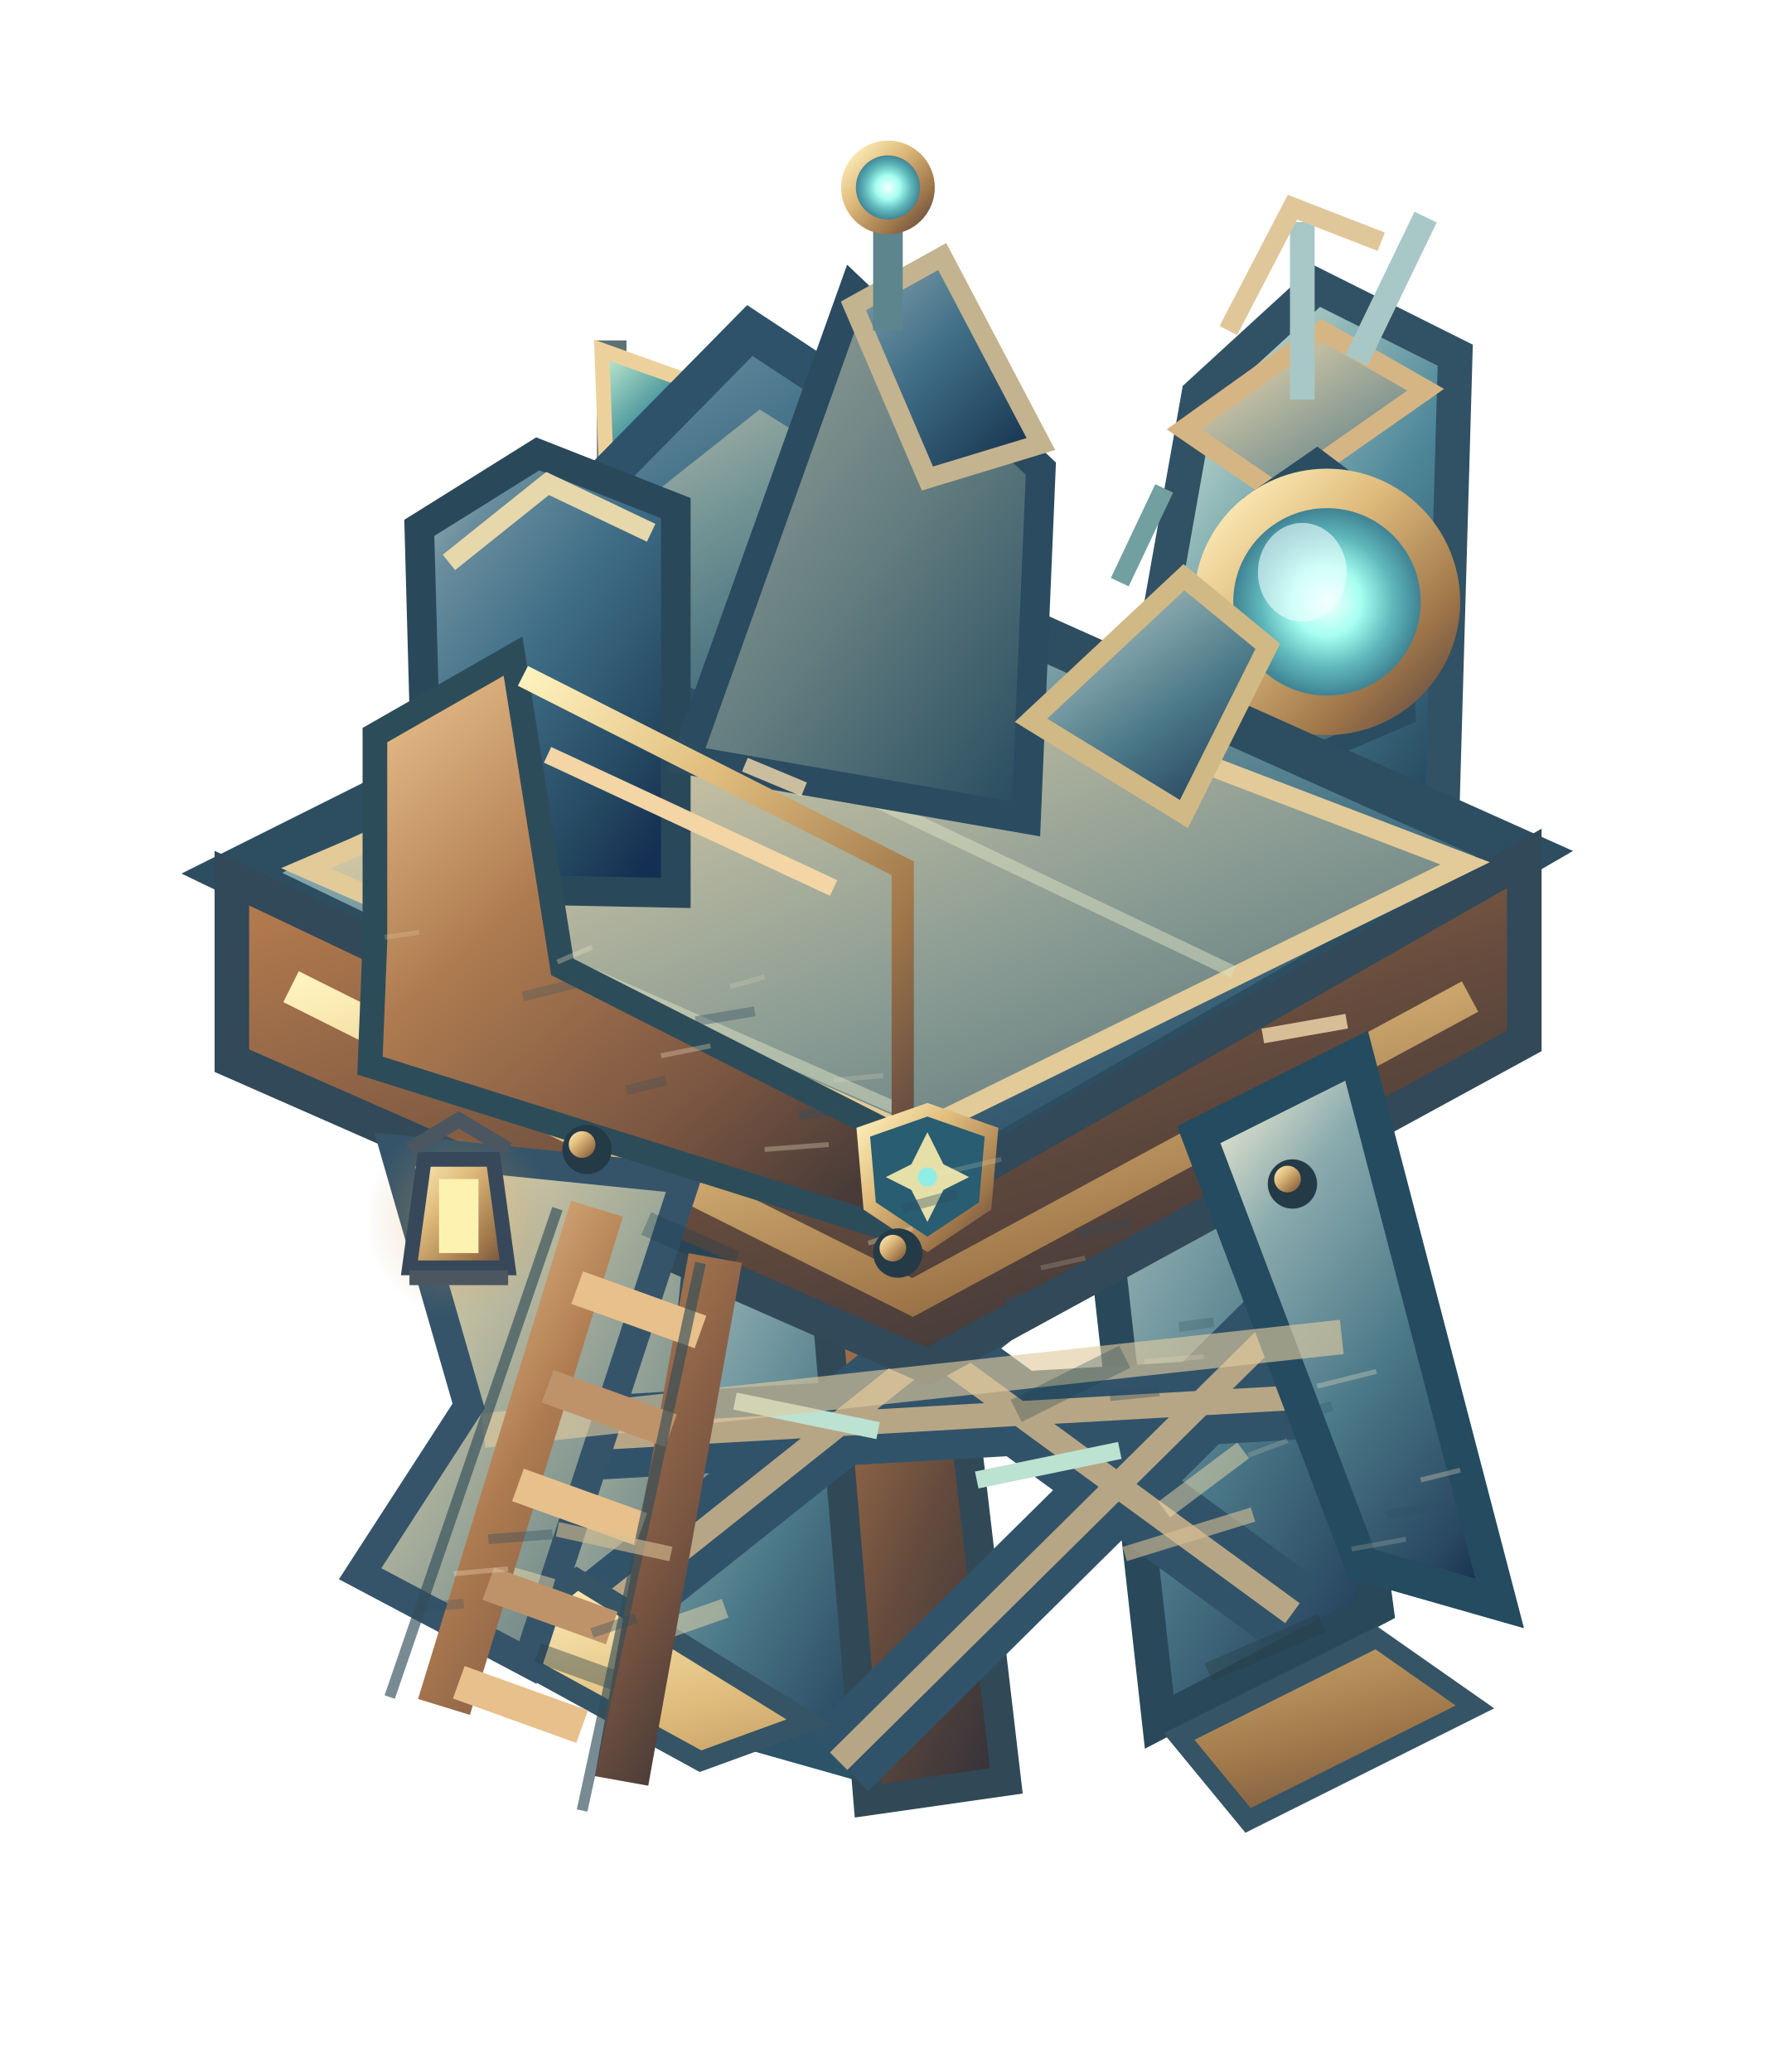
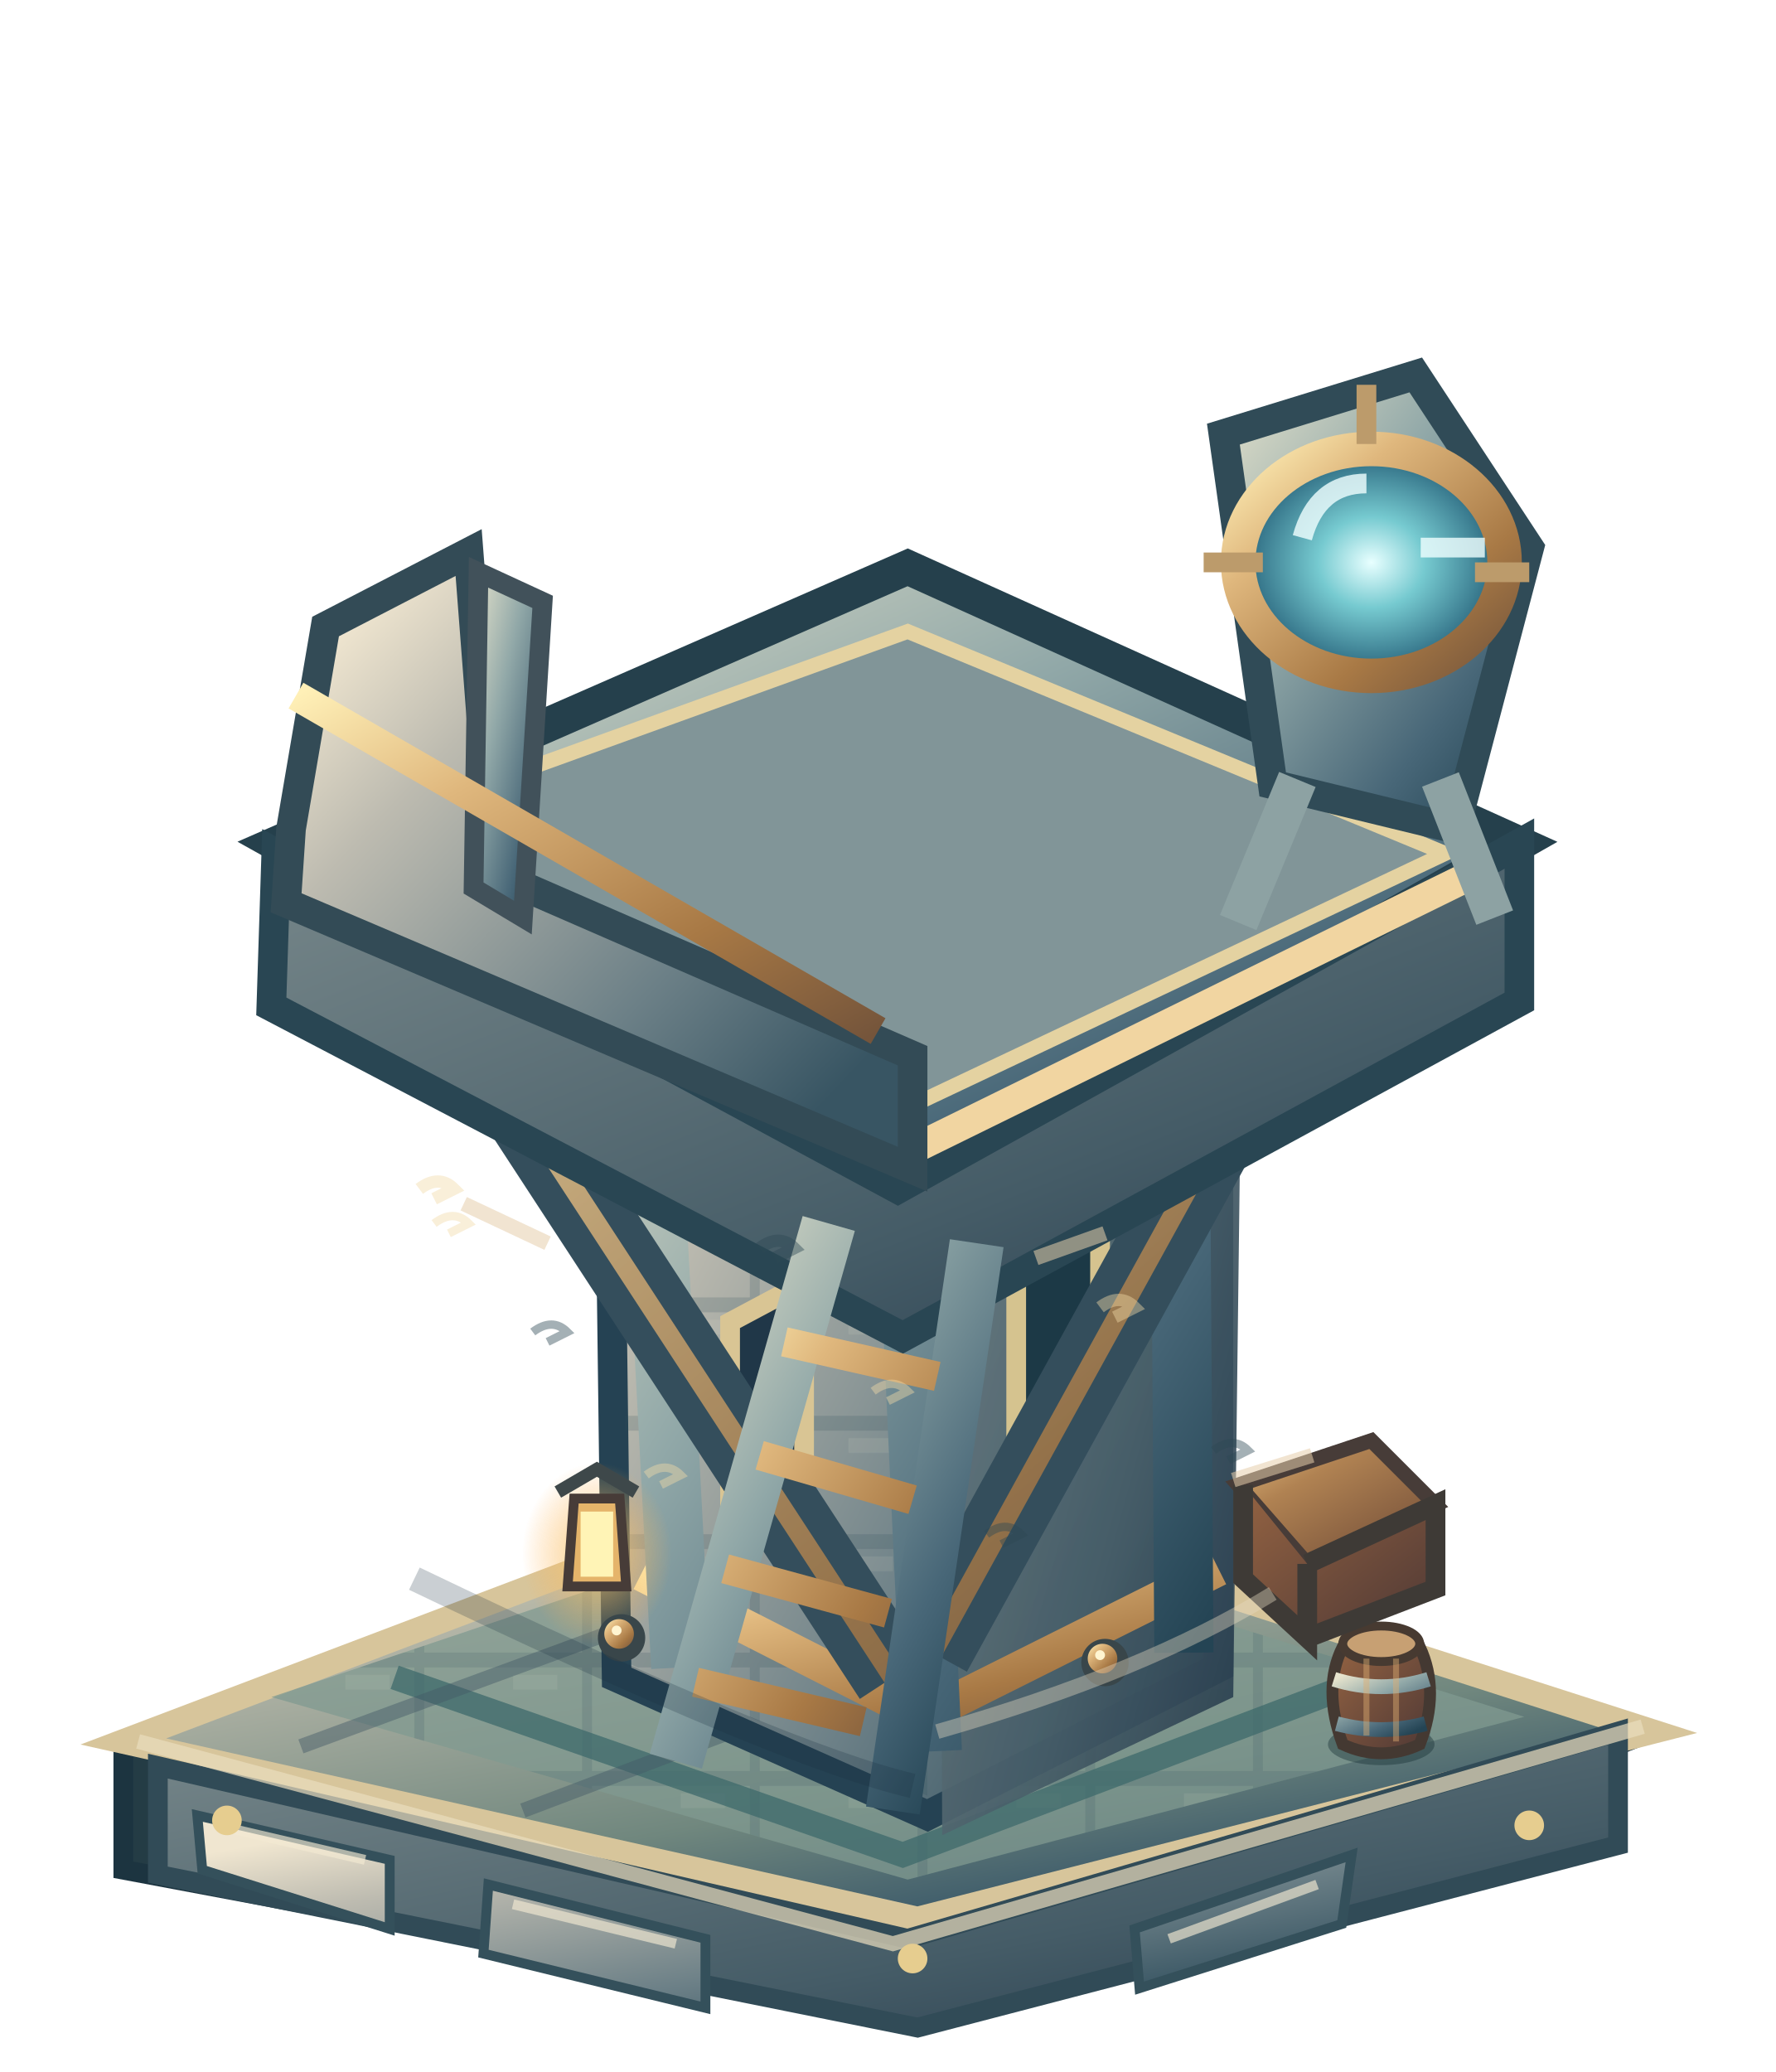
- <svg xmlns="http://www.w3.org/2000/svg" width="360" height="420" viewBox="0 0 360 420" role="img" aria-label="T07 Torre 2 estructura sin rifle para operador P06">
+ <svg xmlns="http://www.w3.org/2000/svg" width="360" height="420" viewBox="0 0 360 420" role="img" aria-label="Francotirador II — Vigía Veterano">
  <defs>
-     <linearGradient id="mStone" x1="0" y1="0" x2=".95" y2="1">
-       <stop stop-color="#fff2cb" />
-       <stop offset=".22" stop-color="#d4c9a6" />
-       <stop offset=".64" stop-color="#899b93" />
-       <stop offset="1" stop-color="#526d74" />
+     <linearGradient id="stone" x1=".1" x2=".9" y1=".1" y2=".85">
+       <stop stop-color="#f0e6d0" />
+       <stop offset=".24" stop-color="#bdbbb0" />
+       <stop offset=".7" stop-color="#6c8087" />
+       <stop offset="1" stop-color="#385563" />
    </linearGradient>
-     <linearGradient id="sideStone" x1="0" y1="0" x2=".92" y2="1">
-       <stop stop-color="#9fa89d" />
-       <stop offset=".55" stop-color="#627c7f" />
-       <stop offset="1" stop-color="#284d60" />
+     <linearGradient id="stoneDark" x1="0" x2="1" y1="0" y2="1">
+       <stop stop-color="#77878a" />
+       <stop offset=".65" stop-color="#455c67" />
+       <stop offset="1" stop-color="#263a4b" />
    </linearGradient>
-     <linearGradient id="iron" x1=".2" y1="0" x2=".9" y2="1">
-       <stop stop-color="#e8e8d1" />
-       <stop offset=".22" stop-color="#8babae" />
-       <stop offset=".57" stop-color="#4b7888" />
-       <stop offset=".89" stop-color="#294861" />
-       <stop offset="1" stop-color="#172f4e" />
+     <linearGradient id="timber" x1=".05" x2=".95" y1="0" y2="1">
+       <stop stop-color="#e1b77b" />
+       <stop offset=".32" stop-color="#b08252" />
+       <stop offset="1" stop-color="#6d4936" />
    </linearGradient>
-     <linearGradient id="wood" x1="0" y1="0" x2=".8" y2="1">
-       <stop stop-color="#f0c892" />
-       <stop offset=".4" stop-color="#ae7b50" />
-       <stop offset=".78" stop-color="#785441" />
-       <stop offset="1" stop-color="#493c38" />
+     <linearGradient id="timberSide" x1="0" x2="1" y1="0" y2="1">
+       <stop stop-color="#946342" />
+       <stop offset="1" stop-color="#4e3835" />
    </linearGradient>
-     <linearGradient id="woodShade" x1="0" y1="0" x2=".8" y2="1">
-       <stop stop-color="#bd8050" />
-       <stop offset=".6" stop-color="#654b3d" />
-       <stop offset="1" stop-color="#39353a" />
+     <linearGradient id="roof" x1=".05" x2=".85" y1="0" y2="1">
+       <stop stop-color="#82afb3" />
+       <stop offset=".3" stop-color="#477894" />
+       <stop offset=".72" stop-color="#315572" />
+       <stop offset="1" stop-color="#192f4b" />
    </linearGradient>
-     <linearGradient id="roof" x1="0" y1="0" x2=".8" y2="1">
-       <stop stop-color="#aec3b8" />
-       <stop offset=".2" stop-color="#698d9d" />
-       <stop offset=".47" stop-color="#416f88" />
-       <stop offset=".84" stop-color="#244760" />
-       <stop offset="1" stop-color="#152f52" />
+     <linearGradient id="bronze" x1="0" x2="1" y1="0" y2="1">
+       <stop stop-color="#fff0b7" />
+       <stop offset=".28" stop-color="#dfb77d" />
+       <stop offset=".7" stop-color="#a87945" />
+       <stop offset="1" stop-color="#75553b" />
    </linearGradient>
-     <linearGradient id="canvas" x1=".2" y1="0" x2="1" y2="1">
-       <stop stop-color="#e6d8b6" />
-       <stop offset=".38" stop-color="#8da99d" />
-       <stop offset=".86" stop-color="#3d7183" />
-       <stop offset="1" stop-color="#2c4b65" />
+     <linearGradient id="steel" x1="0" x2=".9" y1="0" y2="1">
+       <stop stop-color="#e7e4cd" />
+       <stop offset=".4" stop-color="#91a8a8" />
+       <stop offset=".77" stop-color="#486778" />
+       <stop offset="1" stop-color="#244454" />
    </linearGradient>
-     <linearGradient id="brass" x1="0" y1="0" x2="1" y2="1">
-       <stop stop-color="#fff2bd" />
-       <stop offset=".36" stop-color="#e0bc7d" />
-       <stop offset=".77" stop-color="#9e7649" />
-       <stop offset="1" stop-color="#664c41" />
+     <linearGradient id="cloth" x1=".1" x2=".8" y1=".1" y2=".9">
+       <stop stop-color="#498bb0" />
+       <stop offset=".48" stop-color="#255779" />
+       <stop offset="1" stop-color="#173e69" />
    </linearGradient>
-     <radialGradient id="optic">
-       <stop stop-color="#f5ffff" />
-       <stop offset=".3" stop-color="#a6fff1" />
-       <stop offset=".58" stop-color="#60b8bb" />
-       <stop offset="1" stop-color="#285d79" />
+     <radialGradient id="amber">
+       <stop stop-color="#fff8ca" stop-opacity=".98" />
+       <stop offset=".3" stop-color="#f9c36a" stop-opacity=".82" />
+       <stop offset="1" stop-color="#ffaf4f" stop-opacity="0" />
    </radialGradient>
-     <radialGradient id="light">
-       <stop stop-color="#ffeabb" stop-opacity=".85" />
-       <stop offset=".5" stop-color="#e1ac55" stop-opacity=".28" />
-       <stop offset="1" stop-color="#b48e50" stop-opacity="0" />
+     <radialGradient id="teal">
+       <stop stop-color="#e8ffff" />
+       <stop offset=".4" stop-color="#76cad0" />
+       <stop offset="1" stop-color="#255f78" />
    </radialGradient>
-     <pattern id="grain" width="20" height="16" patternUnits="userSpaceOnUse">
-       <path d="M1 5q7-3 14-2M-2 14q9-2 15-1" fill="none" stroke="#ffe1af" stroke-width="1.1" opacity=".21" />
-     </pattern>
-     <filter id="soft">
+     <filter id="blur">
      <feGaussianBlur stdDeviation="5" />
    </filter>
+     <pattern id="shingles" width="26" height="21" patternUnits="userSpaceOnUse">
+       <path d="M0 1H26M0 21H26M13 1V21" stroke="#d0c496" stroke-opacity=".22" stroke-width="2" />
+       <path d="M0 18H26" stroke="#172d4a" stroke-opacity=".46" stroke-width="4" />
+     </pattern>
+     <pattern id="masonry" width="34" height="24" patternUnits="userSpaceOnUse">
+       <path d="M0 1H34M0 24H34M17 1V24" stroke="#2c4957" stroke-width="2" opacity=".34" />
+       <path d="M2 5h9" stroke="#fff8df" stroke-width="3" opacity=".16" />
+     </pattern>
+     <linearGradient id="t04-fund-top" x1="0" y1="0" x2=".6" y2="1">
+       <stop stop-color="#f3e6bb" />
+       <stop offset=".36" stop-color="#b2b4a6" />
+       <stop offset=".75" stop-color="#70877e" />
+       <stop offset="1" stop-color="#355467" />
+     </linearGradient>
+     <linearGradient id="t04-steel" x1="0" y1=".1" x2=".9" y2="1">
+       <stop stop-color="#c9e2d6" />
+       <stop offset=".26" stop-color="#8ca9b1" />
+       <stop offset=".72" stop-color="#406276" />
+       <stop offset="1" stop-color="#183c58" />
+     </linearGradient>
+     <linearGradient id="t04-gold" x1="0" y1="0" x2="1" y2="1">
+       <stop stop-color="#fff0bb" />
+       <stop offset=".48" stop-color="#d4ab70" />
+       <stop offset="1" stop-color="#845737" />
+     </linearGradient>
+     <radialGradient id="t04-paint-light">
+       <stop stop-color="#fff3b0" stop-opacity=".55" />
+       <stop offset=".47" stop-color="#edb76e" stop-opacity=".18" />
+       <stop offset="1" stop-color="#d9ad60" stop-opacity="0" />
+     </radialGradient>
  </defs>
-   <defs>
-     <linearGradient id="t06Flag" x1="0" y1="0" x2="1" y2="1">
-       <stop stop-color="#c9f2d6" />
-       <stop offset=".45" stop-color="#3c8c95" />
-       <stop offset="1" stop-color="#205170" />
-     </linearGradient>
-     <linearGradient id="t06Arm" x1="0" y1="0" x2=".8" y2="1">
-       <stop stop-color="#f6e6ba" />
-       <stop offset=".23" stop-color="#b4d2c9" />
-       <stop offset=".6" stop-color="#4e8799" />
-       <stop offset="1" stop-color="#24465c" />
-     </linearGradient>
-     <radialGradient id="t06Glow">
-       <stop stop-color="#ffffff" />
-       <stop offset=".25" stop-color="#b8fff0" />
-       <stop offset=".6" stop-color="#4da9a9" stop-opacity=".8" />
-       <stop offset="1" stop-color="#266e84" stop-opacity="0" />
-     </radialGradient>
-     <pattern id="t06Stone" width="33" height="28" patternUnits="userSpaceOnUse">
-       <path d="M0 0H33M0 28H33M15 0V28" fill="none" stroke="#395463" stroke-width="2.3" opacity=".36" />
-       <path d="M2 5l9-2M19 19l9-1" fill="none" stroke="#fff2cd" stroke-width="2.8" opacity=".17" />
-     </pattern>
-   </defs>
-   <g id="t06-sniper-backstructure" data-owned="T" data-operator-slot="P">
-     <g id="t06-heavy-tripod">
-       <path d="M110 217 145 223 133 348 100 331Z" fill="url(#mStone)" stroke="#2b4a5a" stroke-width="7" />
-       <path d="M145 223 179 234 185 361 132 346Z" fill="url(#iron)" stroke="#2d5368" stroke-width="6" />
-       <path d="M220 214 262 198 279 326 235 349Z" fill="url(#iron)" stroke="#29495b" stroke-width="7" />
-       <path d="M166 246 191 250 204 361 176 365Z" fill="url(#woodShade)" stroke="#314956" stroke-width="6" />
-       <path d="M113 334 235 237M262 327 132 232M170 357 259 269M111 292 268 283" stroke="#31536a" stroke-width="17" fill="none" />
-       <path d="M113 334 235 237M262 327 132 232M170 357 259 269M111 292 268 283" stroke="#d4b88b" stroke-width="5" opacity=".82" fill="none" />
-       <path d="M100 334 142 357 164 349 117 320ZM239 352 279 332 299 346 253 369Z" fill="url(#brass)" stroke="#355466" stroke-width="4" />
-       <path d="M149 284l29 6M198 300l29-6" stroke="#bce2d2" stroke-width="3.5" />
-     </g>
-     <g id="t06-veteran-observatory">
-       <path d="M230 153 243 80 267 58 295 72 292 177Z" fill="url(#t06Arm)" stroke="#315164" stroke-width="7" />
-       <path d="M240 87 268 67 289 79 259 100Z" fill="url(#mStone)" stroke="#d6b584" stroke-width="4" />
-       <path d="M254 102 267 93 283 105 285 145 257 157Z" fill="url(#sideStone)" stroke="#2a4d62" stroke-width="4" />
-       <ellipse cx="269" cy="122" rx="23" ry="23" fill="url(#optic)" stroke="url(#brass)" stroke-width="8" />
-       <ellipse cx="264" cy="116" rx="9" ry="10" fill="#f0ffff" opacity=".6" />
-       <path d="M264 81V45M275 73l14-29" stroke="#a7c8c6" stroke-width="5" />
-       <path d="M249 67 262 42 280 49" fill="none" stroke="#e0c799" stroke-width="4" />
-       <path d="M97 165V115l22-17 32 11v69" fill="url(#iron)" stroke="#2f5567" stroke-width="6" />
-       <path d="M97 117 121 101 152 112 127 128Z" fill="url(#roof)" stroke="#e1c897" stroke-width="4" />
-       <path d="M121 128V178" stroke="#d1b886" stroke-width="5" />
-       <path d="M124 96V69" stroke="#5d7175" stroke-width="6" />
-       <path d="M122 71 150 81l-27 17Z" fill="url(#t06Flag)" stroke="#edd19c" stroke-width="3" />
-       <path d="M126 115l37 15" stroke="#d0e9dc" stroke-width="3" />
-       <circle cx="250" cy="170" r="5" fill="#243a47" />
-       <circle cx="249" cy="169" r="2.7" fill="url(#brass)" />
-       <circle cx="287" cy="180" r="5" fill="#243a47" />
-       <circle cx="286" cy="179" r="2.7" fill="url(#brass)" />
-     </g>
-     <g id="t06-deck-l2">
-       <path d="M47 177 175 113 309 173 186 244Z" fill="url(#iron)" stroke="#2d4d60" stroke-width="9" />
-       <path d="M47 178 186 244 309 174V211L188 277 47 215Z" fill="url(#woodShade)" stroke="#314958" stroke-width="7" />
-       <path d="M62 176 174 128 297 175 185 230Z" fill="url(#mStone)" stroke="#e2ca99" stroke-width="4" />
-       <path d="M59 200 185 263 298 202" fill="none" stroke="url(#brass)" stroke-width="7" />
-       <path d="M80 180 187 227M141 145l109 52" stroke="#dce2c4" stroke-width="2.5" opacity=".5" />
-       <path d="M91 129 152 67 202 100 158 153Z" fill="url(#roof)" stroke="#2d5269" stroke-width="8" />
-       <path d="M101 125 154 83 189 105 155 145Z" fill="url(#canvas)" opacity=".64" />
-       <path d="M91 129 151 153 202 100" fill="none" stroke="url(#brass)" stroke-width="6" />
-       <path d="M95 130V183M203 102V146" stroke="url(#wood)" stroke-width="9" />
-     </g>
-     <g id="t07-architectural-silhouette-II">
-       <path d="M80 233 95 285 73 319 107 337 139 239Z" fill="url(#mStone)" stroke="#35546a" stroke-width="6" />
-       <path d="M243 230 276 317 304 325 275 214Z" fill="url(#iron)" stroke="#244b5f" stroke-width="7" />
-       <path d="M98 290 272 271" stroke="#e0cba0" stroke-width="7" opacity=".63" />
-       <path d="M87 180 85 107 109 92 137 103 137 181Z" fill="url(#roof)" stroke="#29495b" stroke-width="6" />
-       <path d="M91 114 111 98 132 108" stroke="#e6d8aa" stroke-width="4" fill="none" />
-       <path d="M139 154 173 59 211 95 208 166Z" fill="url(#sideStone)" stroke="#2a4b60" stroke-width="6" />
-       <path d="M173 62 191 52 211 90 188 97Z" fill="url(#roof)" stroke="#c3b38f" stroke-width="4" />
-       <path d="M180 67V42" stroke="#5d858d" stroke-width="6" />
-       <circle cx="180" cy="38" r="8" fill="url(#optic)" stroke="url(#brass)" stroke-width="3" />
-       <path d="M209 146 240 117 257 131 240 165Z" fill="url(#iron)" stroke="#d1b985" stroke-width="4" />
-       <path d="M227 118 236 99" stroke="#729f9f" stroke-width="4" />
-     </g>
-     <g id="t07-materials-volume">
-       <path d="M98 318l14 4m15 11 20-7M236 306l16-12" stroke="#f2ddac" stroke-width="4" opacity=".48" />
-       <path d="M131 248l18 8M206 286l22-11" stroke="#183d4c" stroke-width="5" opacity=".30" />
-       <path d="M97 195 114 200M151 155l12 5M256 210l17-3" stroke="#f4dbae" stroke-width="3" opacity=".8" />
-       <path d="M109 335l25 9M245 339l23-10" stroke="#263d48" stroke-width="4" opacity=".42" />
-     </g>
-     <g id="t06-rail-rear">
-       <path d="M76 191V149l28-16 10 63 69 35v19L75 216Z" fill="url(#wood)" stroke="#2d4c59" stroke-width="5" />
-       <path d="M106 137 183 176V229" stroke="url(#brass)" stroke-width="4.5" fill="none" />
-       <path d="M111 153l58 27" stroke="#f3d5a6" stroke-width="3.5" />
-     </g>
-     <g id="t06-guided-stairs">
-       <path d="M121 245 90 346M145 255 126 361" stroke="url(#wood)" stroke-width="11" />
-       <path d="M117 261l25 9" stroke="#e8c08b" stroke-width="7" />
-       <path d="M111 281l25 9" stroke="#bf936a" stroke-width="7" />
-       <path d="M105 301l25 9" stroke="#e8c08b" stroke-width="7" />
-       <path d="M99 321l25 9" stroke="#bf936a" stroke-width="7" />
-       <path d="M93 341l25 9" stroke="#e8c08b" stroke-width="7" />
-       <path d="M113 245l-34 99M142 256l-24 111" stroke="#314d57" stroke-width="2.2" opacity=".65" />
-     </g>
-     <g transform="translate(188 236) scale(0.65)">
-       <path d="M0-17 20-10 18 13 0 25-18 13-20-10Z" fill="#285d72" stroke="url(#brass)" stroke-width="4" />
-       <path d="M0-10 5 0 13 4 5 8 0 18-5 8-13 4-5 0Z" fill="#e5dfa8" />
-       <circle cx="0" cy="4" r="3" fill="#91eee5" />
-     </g>
-     <g transform="translate(93 247)">
-       <ellipse rx="19" ry="20" fill="url(#light)" opacity=".68" />
-       <path d="M-7-12 7-12 10 10-10 10Z" fill="url(#brass)" stroke="#37485a" stroke-width="3" />
-       <path d="M-4-8H4V7H-4Z" fill="#fef2b1" />
-       <path d="M-10-14 0-20 10-14M-10 12H10" stroke="#4b5660" stroke-width="3" fill="none" />
-     </g>
-     <g id="t06-wear-material">
-       <path d="M78 190l7 -1" stroke="#f4e5c4" stroke-width="1" opacity="0.19" />
-       <path d="M127 221l8 -2" stroke="#2d4d5f" stroke-width="2" opacity="0.25" />
-       <path d="M176 252l9 -3" stroke="#f4e5c4" stroke-width="1" opacity="0.31" />
-       <path d="M225 283l10 -1" stroke="#2d4d5f" stroke-width="2" opacity="0.37" />
-       <path d="M274 314l11 -2" stroke="#f4e5c4" stroke-width="1" opacity="0.19" />
-       <path d="M106 202l12 -3" stroke="#2d4d5f" stroke-width="2" opacity="0.25" />
-       <path d="M155 233l13 -1" stroke="#f4e5c4" stroke-width="1" opacity="0.31" />
-       <path d="M204 264l7 -2" stroke="#2d4d5f" stroke-width="2" opacity="0.37" />
-       <path d="M253 295l8 -3" stroke="#f4e5c4" stroke-width="1" opacity="0.19" />
-       <path d="M85 326l9 -1" stroke="#2d4d5f" stroke-width="2" opacity="0.25" />
-       <path d="M134 214l10 -2" stroke="#f4e5c4" stroke-width="1" opacity="0.31" />
-       <path d="M183 245l11 -3" stroke="#2d4d5f" stroke-width="2" opacity="0.37" />
-       <path d="M232 276l12 -1" stroke="#f4e5c4" stroke-width="1" opacity="0.19" />
-       <path d="M281 307l13 -2" stroke="#2d4d5f" stroke-width="2" opacity="0.25" />
-       <path d="M113 195l7 -3" stroke="#f4e5c4" stroke-width="1" opacity="0.31" />
-       <path d="M162 226l8 -1" stroke="#2d4d5f" stroke-width="2" opacity="0.37" />
-       <path d="M211 257l9 -2" stroke="#f4e5c4" stroke-width="1" opacity="0.19" />
-       <path d="M260 288l10 -3" stroke="#2d4d5f" stroke-width="2" opacity="0.25" />
-       <path d="M92 319l11 -1" stroke="#f4e5c4" stroke-width="1" opacity="0.31" />
-       <path d="M141 207l12 -2" stroke="#2d4d5f" stroke-width="2" opacity="0.37" />
-       <path d="M190 238l13 -3" stroke="#f4e5c4" stroke-width="1" opacity="0.19" />
-       <path d="M239 269l7 -1" stroke="#2d4d5f" stroke-width="2" opacity="0.25" />
-       <path d="M288 300l8 -2" stroke="#f4e5c4" stroke-width="1" opacity="0.31" />
-       <path d="M120 331l9 -3" stroke="#2d4d5f" stroke-width="2" opacity="0.37" />
-       <path d="M169 219l10 -1" stroke="#f4e5c4" stroke-width="1" opacity="0.19" />
-       <path d="M218 250l11 -2" stroke="#2d4d5f" stroke-width="2" opacity="0.25" />
-       <path d="M267 281l12 -3" stroke="#f4e5c4" stroke-width="1" opacity="0.31" />
-       <path d="M99 312l13 -1" stroke="#2d4d5f" stroke-width="2" opacity="0.37" />
-       <path d="M148 200l7 -2" stroke="#f4e5c4" stroke-width="1" opacity="0.19" />
-       <path d="M113 310l23 5M228 315l26-8" stroke="#d9bf92" stroke-width="3" opacity=".6" />
-     </g>
-     <circle cx="119" cy="233" r="5" fill="#243a47" />
-     <circle cx="118" cy="232" r="2.7" fill="url(#brass)" />
-     <circle cx="262" cy="240" r="5" fill="#243a47" />
-     <circle cx="261" cy="239" r="2.7" fill="url(#brass)" />
-     <circle cx="182" cy="254" r="5" fill="#243a47" />
-     <circle cx="181" cy="253" r="2.7" fill="url(#brass)" />
+   <path d="M25 353 169 298 335 351 185 409 25 379Z" fill="#243c45" stroke="#1c3440" stroke-width="4" />
+   <path d="M25 353 170 298 335 351 186 389Z" fill="url(#t04-fund-top)" stroke="#d7c59b" stroke-width="5" />
+   <path d="M32 358 184 393 328 351 328 374 186 411 32 380Z" fill="url(#stoneDark)" stroke="#314b57" stroke-width="4" />
+   <path d="M28 353 181 394 333 350" fill="none" stroke="#e9ddbd" stroke-width="3" opacity=".7" />
+   <path d="M55 344 171 305 309 348 184 381Z" fill="#809a90" opacity=".75" />
+   <path d="M55 344 171 305 309 348 184 381Z" fill="url(#masonry)" opacity=".45" />
+   <path d="M40 368 79 377 79 391 41 379ZM99 382 143 393 143 407 98 396ZM230 391 274 376 272 390 231 403Z" fill="url(#stone)" stroke="#34505b" stroke-width="2" />
+   <path d="M44 370 74 377M104 386l33 8M237 393l30-11" fill="none" stroke="#f3ead2" stroke-width="2" opacity=".65" />
+   <path d="M80 340 183 376 278 340" fill="none" stroke="#3d696b" stroke-width="5" opacity=".75" />
+   <path d="M61 354 167 315M106 367 209 328" stroke="#435965" stroke-width="3" opacity=".45" />
+   <circle cx="46" cy="369" r="3" fill="#e6cd8f" />
+   <circle cx="185" cy="397" r="3" fill="#e6cd8f" />
+   <circle cx="310" cy="370" r="3" fill="#e6cd8f" />
+   <path d="M123 184 190 148 247 182 247 338 188 368 125 340Z" fill="url(#stone)" stroke="#254253" stroke-width="6" />
+   <path d="M190 148 252 183 250 344 191 372Z" fill="url(#stoneDark)" opacity=".92" />
+   <path d="M126 184 188 151V364L127 337Z" fill="url(#masonry)" opacity=".54" />
+   <path d="M130 319 187 348 247 318" stroke="url(#bronze)" stroke-width="7" fill="none" />
+   <path d="M130 186 138 338M180 160l9 195M239 187 240 335" stroke="url(#steel)" stroke-width="12" />
+   <path d="M148 268 163 260v42l-15 9Z" fill="#203748" stroke="#d9c594" stroke-width="4" />
+   <path d="M206 252 223 243v39l-17 10Z" fill="#1c3946" stroke="#d5c38f" stroke-width="4" />
+   <path d="M147 224 163 215" stroke="url(#bronze)" stroke-width="5" />
+   <path d="M85 193 181 340M276 177 189 335" stroke="#344e5c" stroke-width="16" />
+   <path d="M85 193 181 340M276 177 189 335" stroke="url(#bronze)" stroke-width="4" opacity=".82" />
+   <path d="M56 171 184 115 308 171 183 242Z" fill="url(#steel)" stroke="#25404c" stroke-width="7" />
+   <path d="M56 173 182 241 308 171V203L183 271 55 204Z" fill="url(#stoneDark)" stroke="#294653" stroke-width="6" />
+   <path d="M65 171 184 128 293 173 183 225Z" fill="#819598" stroke="#e4d2a1" stroke-width="3" />
+   <path d="M71 179 183 234 299 177" fill="none" stroke="#f1d5a1" stroke-width="6" />
+   <path d="M59 168 66 127 95 112 100 177 185 214V237L58 183Z" fill="url(#stone)" stroke="#334b56" stroke-width="6" />
+   <path d="M97 116 110 122 106 186 96 180Z" fill="url(#steel)" stroke="#41515a" stroke-width="4" />
+   <path d="M60 141 178 209" stroke="url(#bronze)" stroke-width="6" />
+   <path d="M258 159 248 88 287 76 310 111 295 168Z" fill="url(#steel)" stroke="#304b57" stroke-width="6" />
+   <ellipse cx="278" cy="114" rx="27" ry="23" fill="url(#teal)" stroke="url(#bronze)" stroke-width="7" />
+   <path d="M264 109Q267 98 277 98M288 111h13" fill="none" stroke="#f0ffff" stroke-width="4" opacity=".8" />
+   <path d="M277 90V78M256 114h-12M299 116h11" stroke="#bc9b6b" stroke-width="4" />
+   <path d="M263 158 251 187M292 158l11 28" stroke="#8da2a3" stroke-width="8" />
+   <path d="M168 248 137 357M198 252 181 367" stroke="url(#steel)" stroke-width="11" />
+   <path d="M159 272l31 7M154 295l31 9M147 318l33 9M141 341l34 8" stroke="url(#bronze)" stroke-width="6" />
+   <g transform="translate(121 313) scale(0.66)">
+     <ellipse cx="0" cy="3" rx="23" ry="28" fill="url(#amber)" opacity=".72" />
+     <path d="M-7-14 7-14 9 13-9 13Z" fill="#e5b46a" stroke="#473c38" stroke-width="3" />
+     <path d="M-5-10h10v20H-5Z" fill="#fff4b6" />
+     <path d="M-12-16 0-23 12-16" fill="none" stroke="#3e484a" stroke-width="4" />
+     <path d="M-13 16H13" stroke="url(#bronze)" stroke-width="4" />
+   </g>
+   <g transform="translate(280 341) scale(0.6)">
+     <ellipse cx="0" cy="21" rx="18" ry="7" fill="#152d32" opacity=".4" />
+     <path d="M-13-12Q-20 2-13 21Q0 27 13 21Q20 3 13-12Z" fill="url(#timberSide)" stroke="#443932" stroke-width="4" />
+     <ellipse cy="-13" rx="13" ry="6" fill="#c7a073" stroke="#473a31" stroke-width="3" />
+     <path d="M-16-1Q0 4 16-1M-15 14Q0 18 15 14" fill="none" stroke="url(#steel)" stroke-width="5" />
+     <path d="M-5-8V18M5-8V20" stroke="#ddad71" stroke-width="2" opacity=".45" />
+   </g>
+   <path d="M251 301 278 292 291 305 265 317Z" fill="url(#timber)" stroke="#473c38" stroke-width="3" />
+   <path d="M252 301v19l13 12v-15M265 317l26-12v17l-26 10" fill="url(#timberSide)" stroke="#3e3a36" stroke-width="4" />
+   <circle cx="126" cy="332" r="4.8" fill="#39464a" />
+   <circle cx="125.5" cy="331.2" r="3" fill="url(#bronze)" />
+   <circle cx="125" cy="330.5" r="1" fill="#fff5d1" />
+   <circle cx="224" cy="337" r="4.8" fill="#39464a" />
+   <circle cx="223.5" cy="336.2" r="3" fill="url(#bronze)" />
+   <circle cx="223" cy="335.5" r="1" fill="#fff5d1" />
+   <g id="t04-painted-microvolume">
+     <path d="M85 241q4 -3 7 0l-4 2" stroke="#f1d9a7" stroke-width="2.5" fill="none" opacity=".43" />
+     <path d="M108 270q4 -3 7 0l-4 2" stroke="#2d4753" stroke-width="1.7" fill="none" opacity=".43" />
+     <path d="M131 299q4 -3 7 0l-4 2" stroke="#f1d9a7" stroke-width="1.7" fill="none" opacity=".43" />
+     <path d="M154 253q4 -3 7 0l-4 2" stroke="#2d4753" stroke-width="2.5" fill="none" opacity=".43" />
+     <path d="M177 282q4 -3 7 0l-4 2" stroke="#f1d9a7" stroke-width="1.7" fill="none" opacity=".43" />
+     <path d="M200 311q4 -3 7 0l-4 2" stroke="#2d4753" stroke-width="1.7" fill="none" opacity=".43" />
+     <path d="M223 265q4 -3 7 0l-4 2" stroke="#f1d9a7" stroke-width="2.5" fill="none" opacity=".43" />
+     <path d="M246 294q4 -3 7 0l-4 2" stroke="#2d4753" stroke-width="1.7" fill="none" opacity=".43" />
+     <path d="M88 248q4 -3 7 0l-4 2" stroke="#f1d9a7" stroke-width="1.7" fill="none" opacity=".43" />
+     <path d="M94 244l17 8M210 255l14-5M250 300l16-5" stroke="#e6ceab" stroke-width="3" opacity=".55" />
+     <path d="M84 320Q159 356 185 362" stroke="#172e3c" stroke-width="5" opacity=".23" fill="none" />
+     <path d="M190 351q42-12 68-28" stroke="#e7dac0" stroke-width="3" opacity=".4" fill="none" />
  </g>
</svg>
